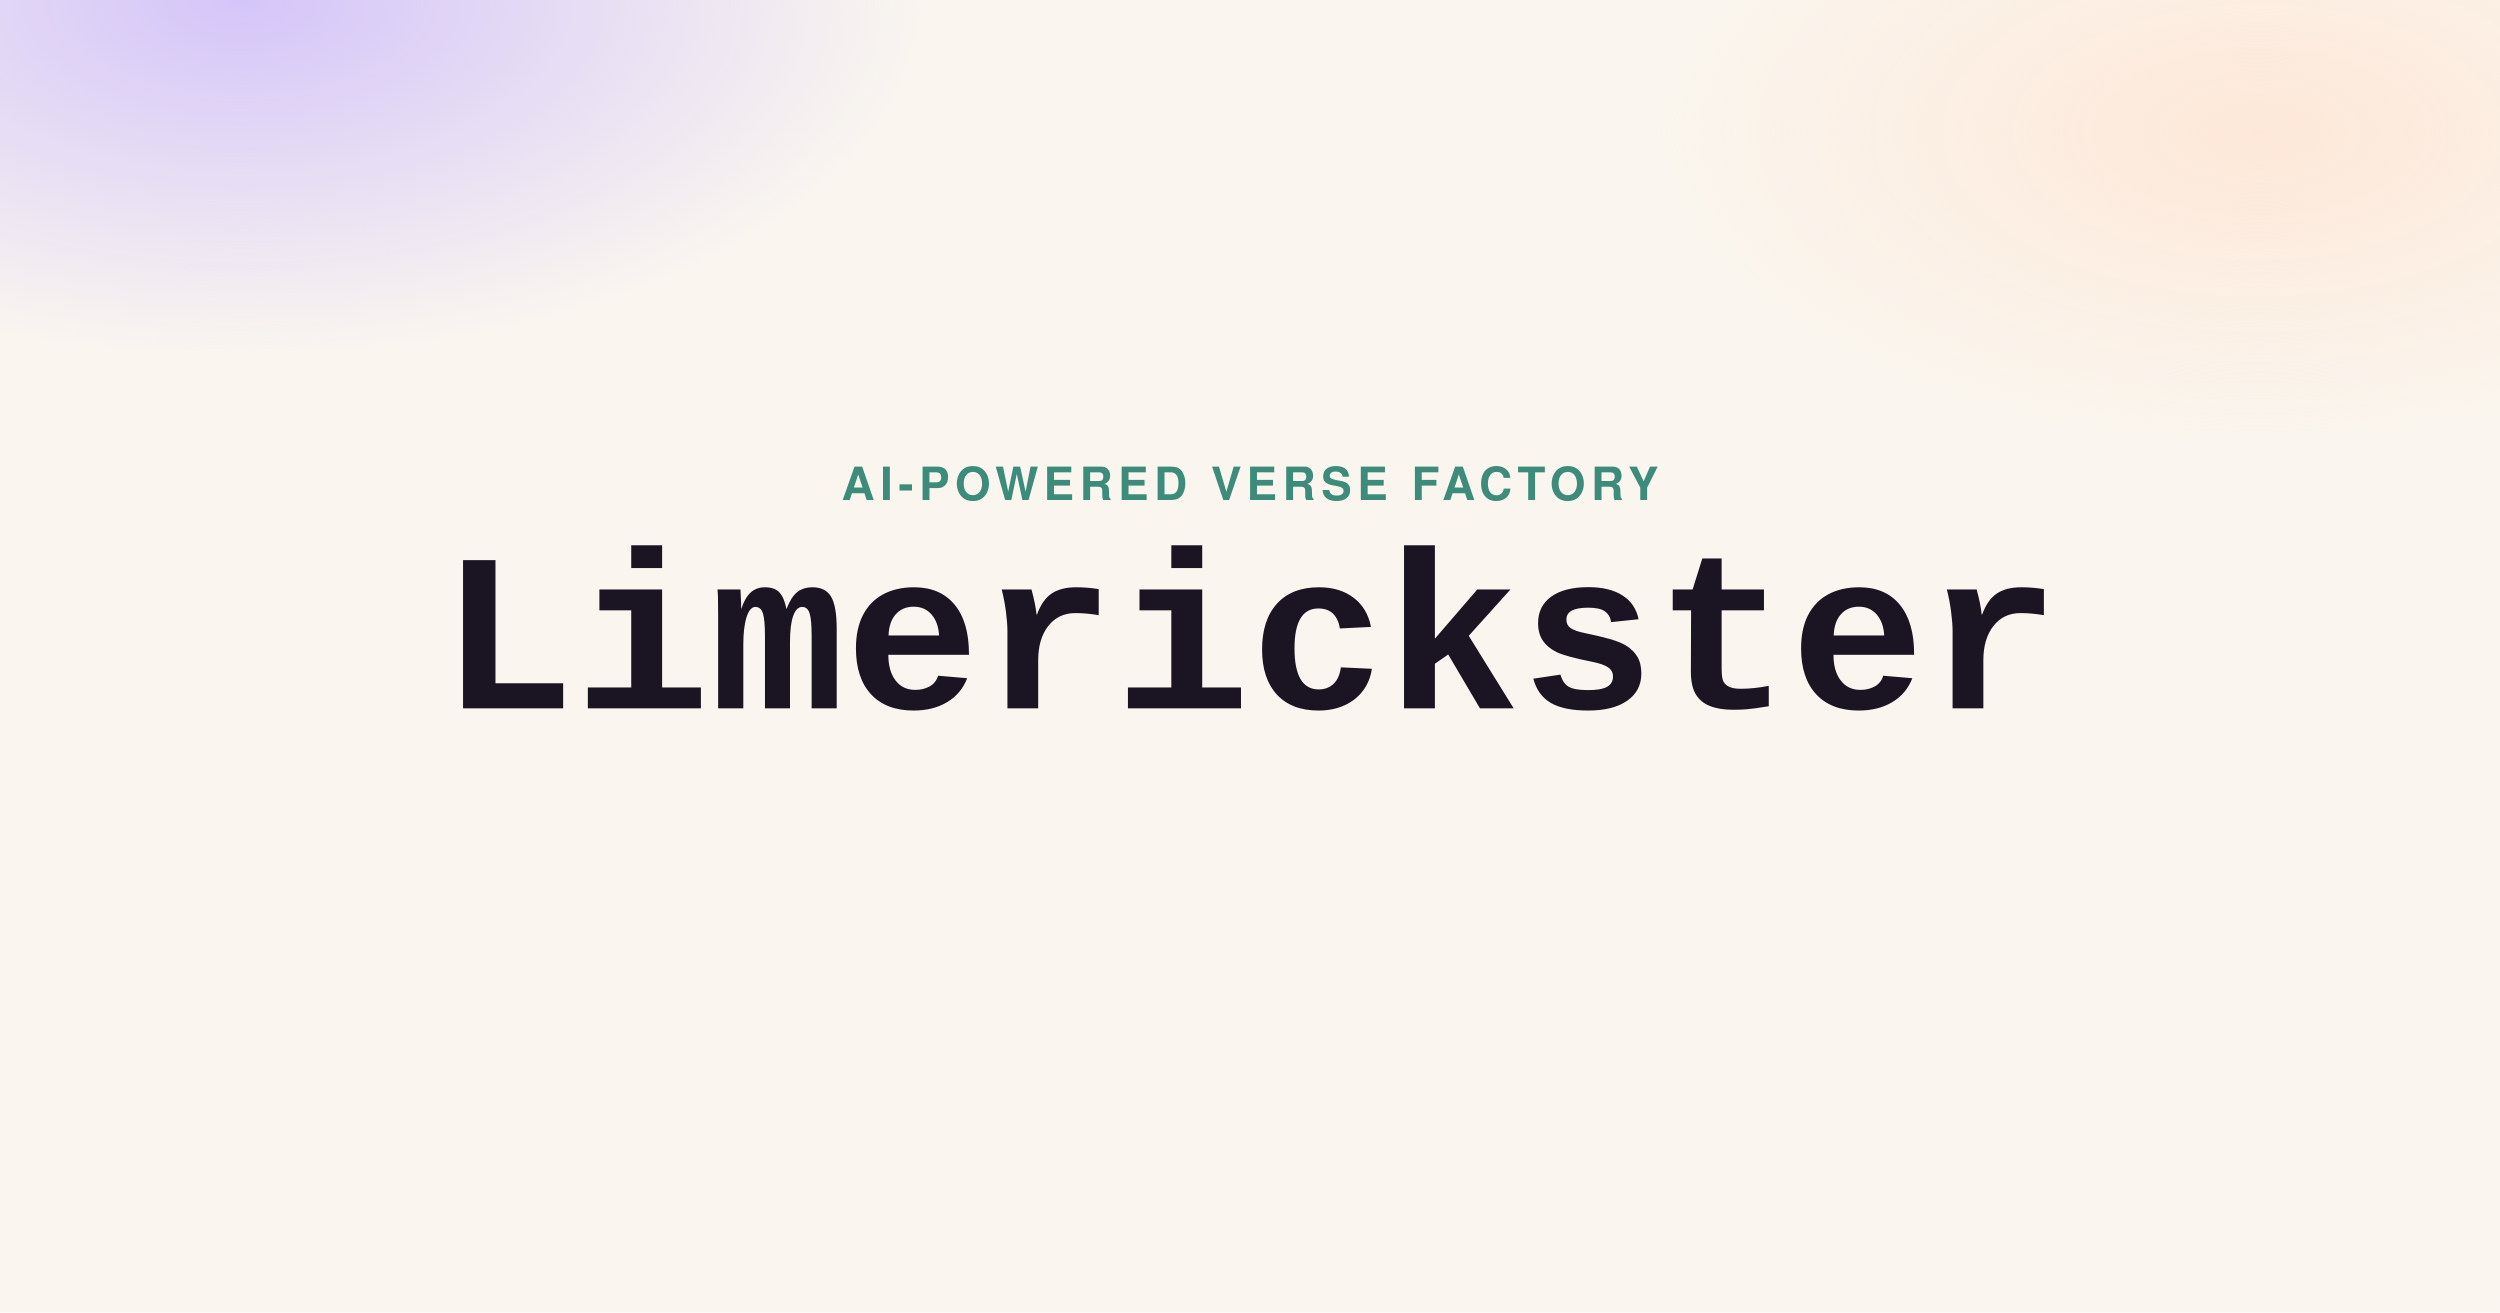
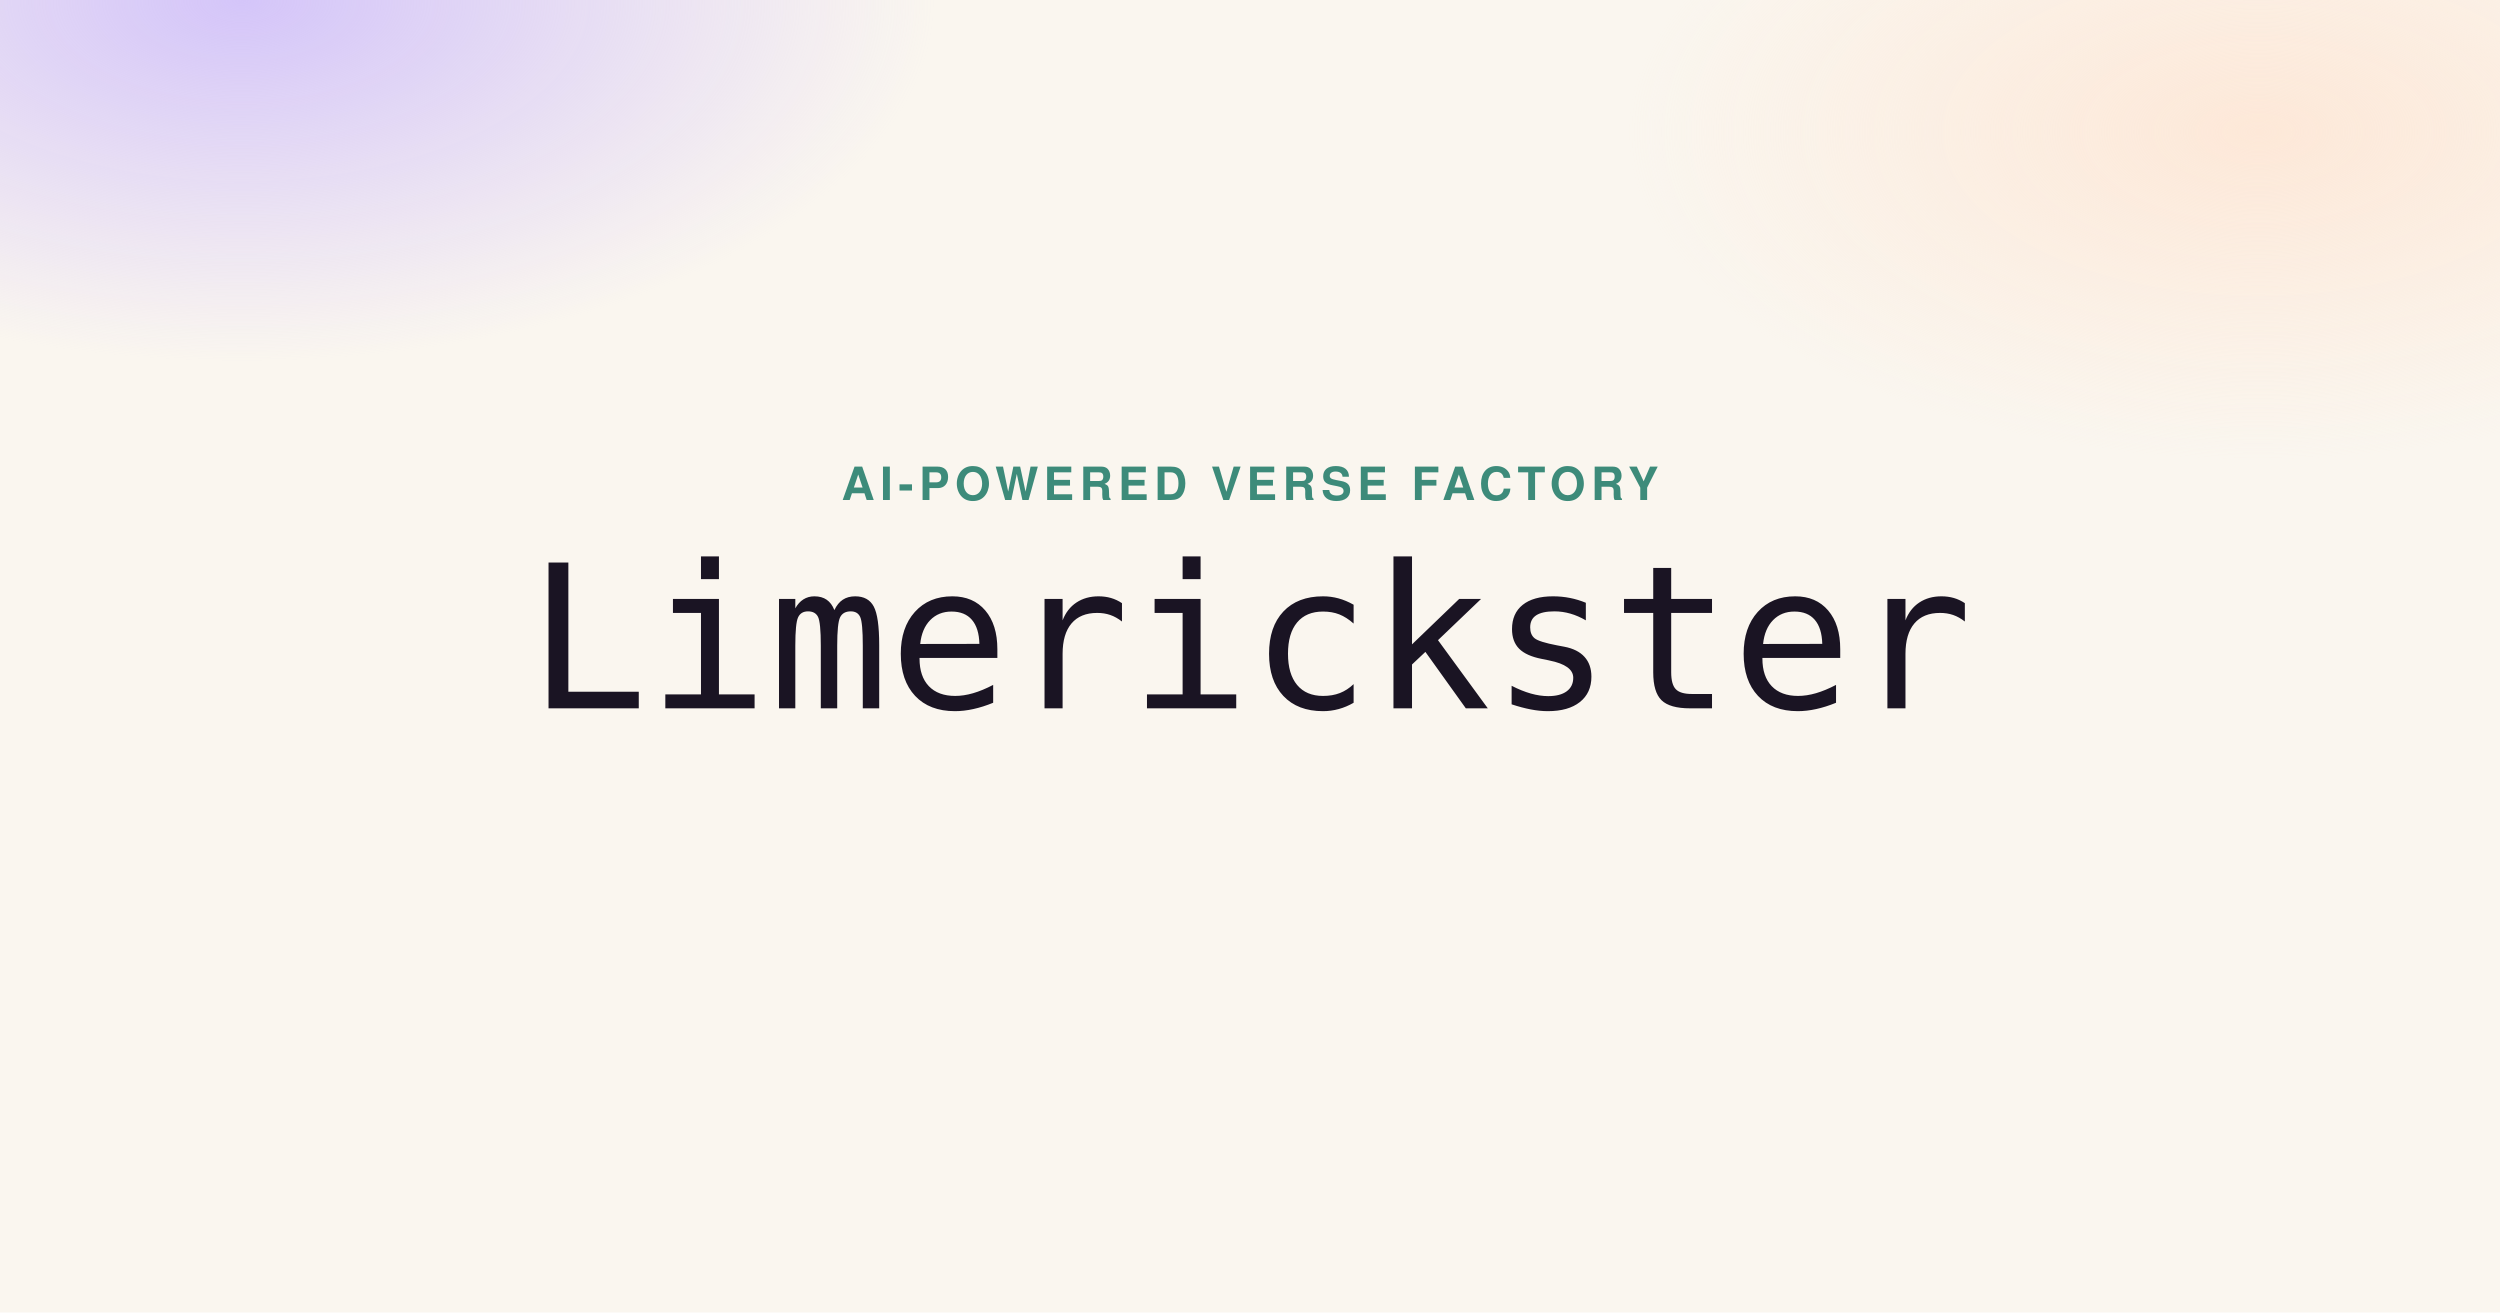
<svg xmlns="http://www.w3.org/2000/svg" width="1200" height="630" viewBox="0 0 1200 630" role="img" aria-label="Limerickster preview">
  <defs>
    <radialGradient id="bg-lav" cx="10%" cy="0%" rx="80%" ry="50%">
      <stop offset="0%" stop-color="#d4c5f9" />
      <stop offset="55%" stop-color="#d4c5f9" stop-opacity="0" />
    </radialGradient>
    <radialGradient id="bg-peach" cx="90%" cy="10%" rx="60%" ry="40%">
      <stop offset="0%" stop-color="#fde8d8" />
      <stop offset="50%" stop-color="#fde8d8" stop-opacity="0" />
    </radialGradient>
  </defs>
  <rect width="1200" height="630" fill="#faf6ef" />
  <rect width="1200" height="630" fill="url(#bg-lav)" />
  <rect width="1200" height="630" fill="url(#bg-peach)" />
  <text x="600" y="240" text-anchor="middle" font-family="Helvetica, Arial, sans-serif" font-size="22" font-weight="bold" fill="#3d8b7a" letter-spacing="0.12em">AI-POWERED VERSE FACTORY</text>
-   <text x="600" y="340" text-anchor="middle" font-family="'American Typewriter', 'Courier New', monospace" font-size="108" font-weight="bold" fill="#1a1423">Limerickster</text>
+   <text x="600" y="340" text-anchor="middle" font-family="'IBM Plex Mono', Menlo, Consolas, monospace" font-size="96" font-weight="500" fill="#1a1423">Limerickster</text>
</svg>
